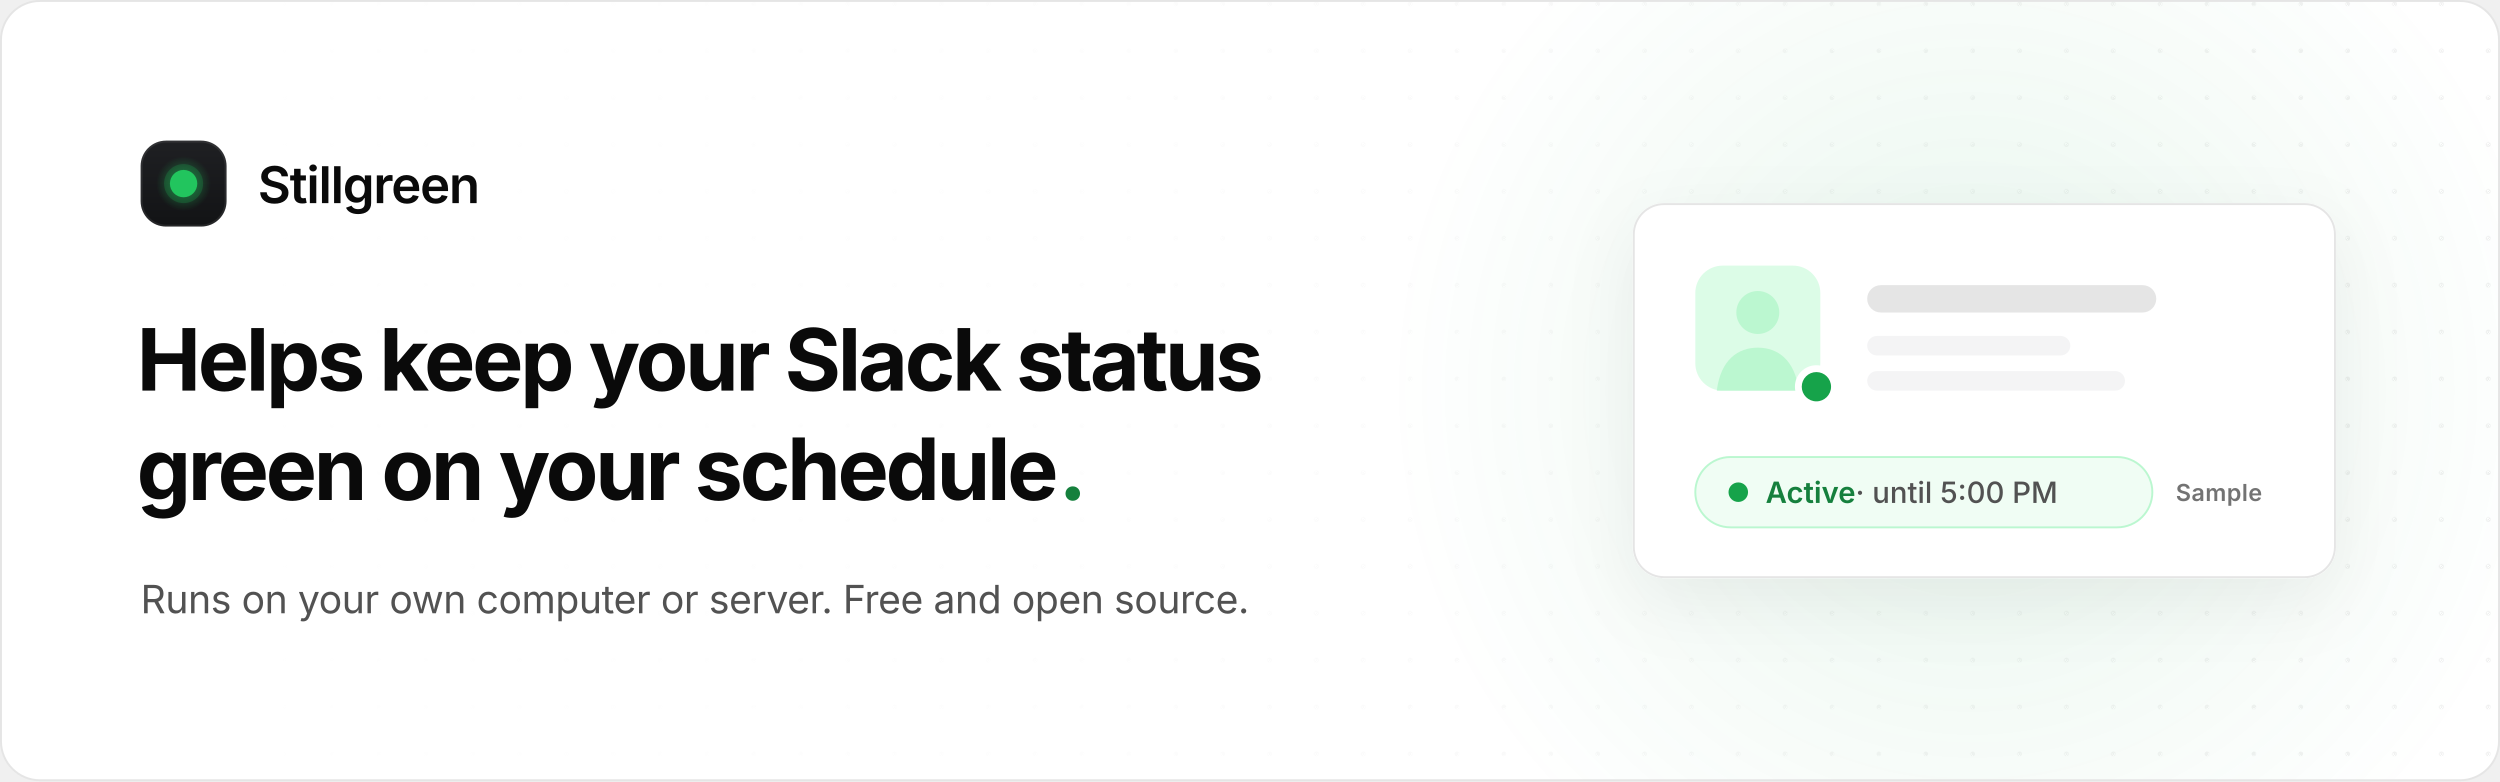
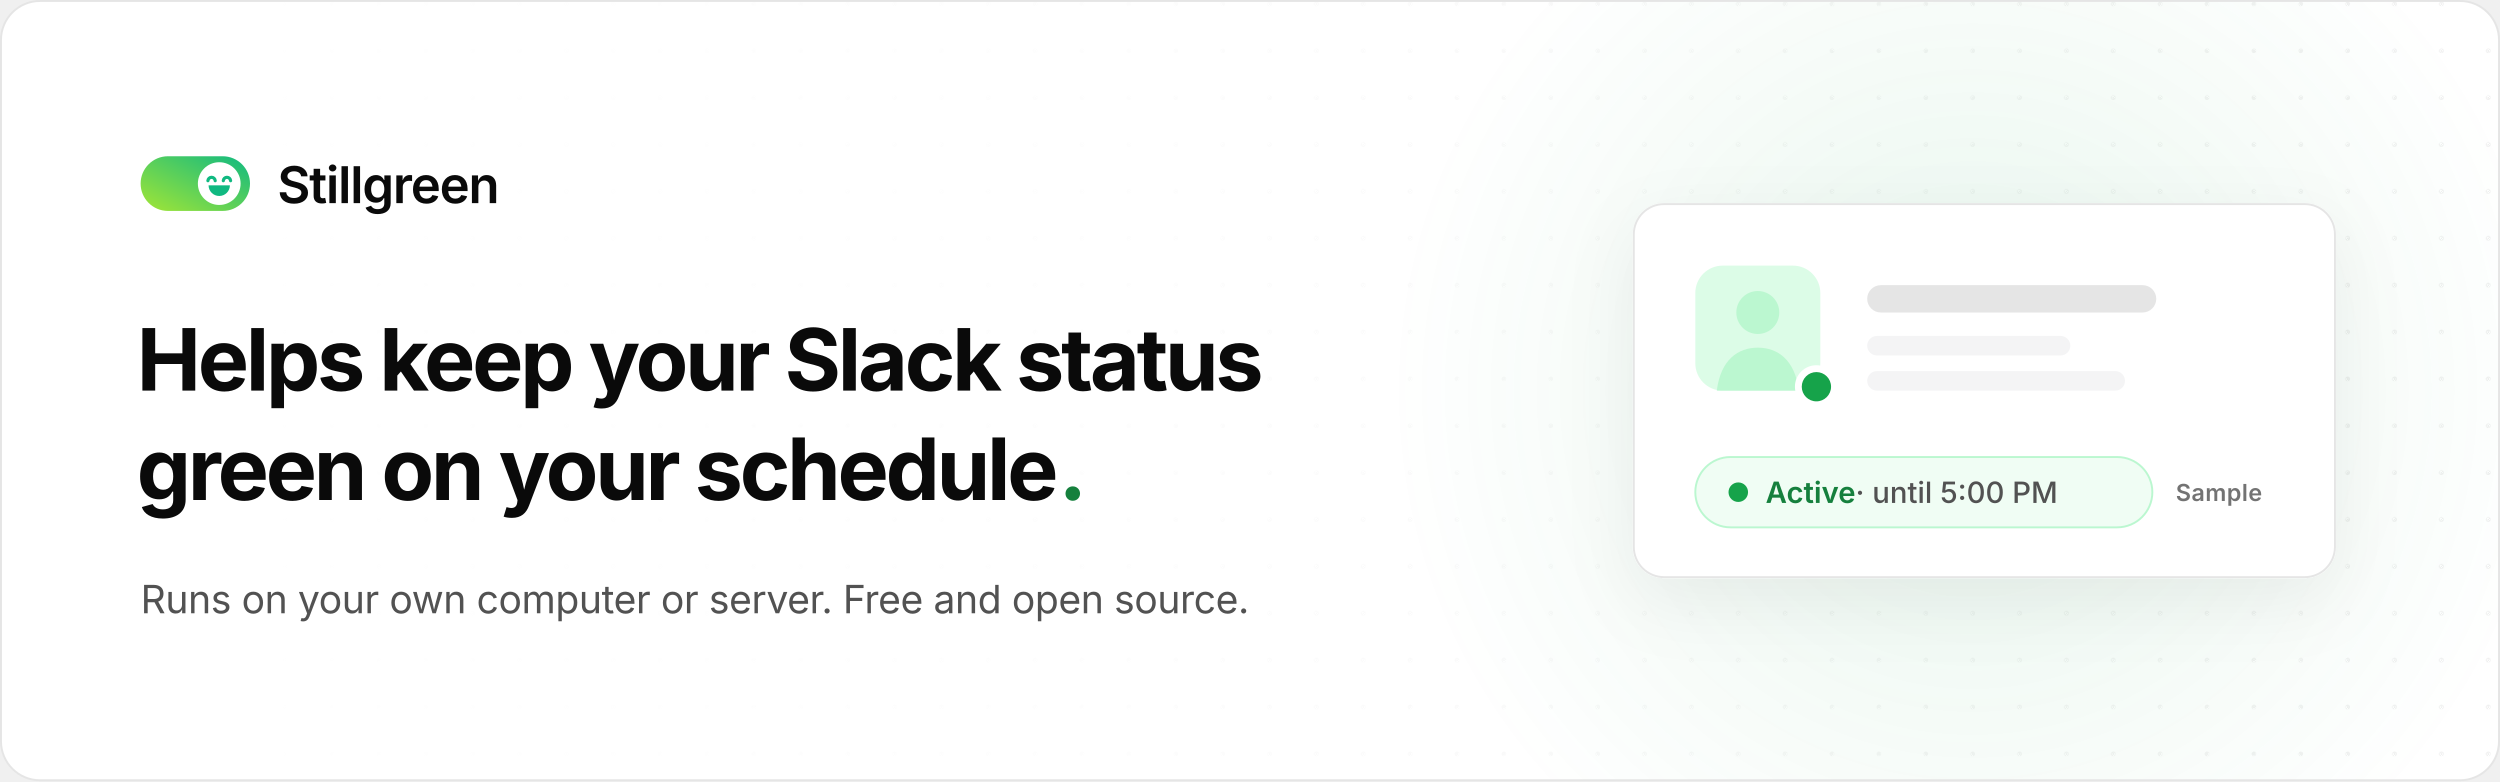
<svg xmlns="http://www.w3.org/2000/svg" width="1280" height="400" viewBox="0 0 1280 400" role="img" aria-labelledby="title desc">
  <defs>
    <clipPath id="frame">
      <rect x="0.5" y="0.5" width="1279" height="399" rx="20" />
    </clipPath>
    <pattern id="dots" width="24" height="24" patternUnits="userSpaceOnUse">
      <circle cx="2" cy="2" r="1.2" fill="#f0f0f0" />
    </pattern>
    <radialGradient id="glow" cx="0.5" cy="0.5" r="0.5">
      <stop offset="0" stop-color="#16a34a" stop-opacity="0.10" />
      <stop offset="1" stop-color="#16a34a" stop-opacity="0" />
    </radialGradient>
    <linearGradient id="fade" x1="0" y1="0" x2="1" y2="0">
      <stop offset="0" stop-color="#ffffff" stop-opacity="1" />
      <stop offset="0.45" stop-color="#ffffff" stop-opacity="0.85" />
      <stop offset="1" stop-color="#ffffff" stop-opacity="0" />
    </linearGradient>
-     <linearGradient id="mark" x1="0" y1="0" x2="0" y2="1">
-       <stop offset="0" stop-color="#1f2023" />
-       <stop offset="1" stop-color="#121315" />
+     <linearGradient id="mark" x1="0" y1="1" x2="1" y2="0">
+       <stop offset="0" stop-color="#a3e635" />
+       <stop offset="1" stop-color="#10b981" />
    </linearGradient>
-     <radialGradient id="dotglow" cx="0.5" cy="0.5" r="0.5">
-       <stop offset="0" stop-color="#22c55e" stop-opacity="0.55" />
-       <stop offset="1" stop-color="#22c55e" stop-opacity="0" />
-     </radialGradient>
    <filter id="shadow" x="-20%" y="-20%" width="140%" height="160%">
      <feDropShadow dx="0" dy="12" stdDeviation="18" flood-color="#000000" flood-opacity="0.06" />
    </filter>
  </defs>
  <g clip-path="url(#frame)">
    <rect width="1280" height="400" fill="#ffffff" />
    <rect width="1280" height="400" fill="url(#dots)" />
    <rect width="1280" height="400" fill="url(#fade)" />
    <circle cx="1010" cy="200" r="300" fill="url(#glow)" />
  </g>
  <rect x="0.5" y="0.5" width="1279" height="399" rx="20" fill="none" stroke="#e5e5e5" />
  <g font-family="Inter, -apple-system, BlinkMacSystemFont, 'Segoe UI', Roboto, Helvetica, Arial, sans-serif">
-     <rect x="72" y="72" width="44" height="44" rx="13" fill="url(#mark)" />
-     <rect x="72.5" y="72.5" width="43" height="43" rx="12.5" fill="none" stroke="#ffffff" stroke-opacity="0.08" />
-     <circle cx="94" cy="94" r="14" fill="url(#dotglow)" />
-     <circle cx="94" cy="94" r="10" fill="#22c55e" fill-opacity="0.2" />
-     <circle cx="94" cy="94" r="7" fill="#22c55e" />
-     <text x="132" y="104" fill="#0a0a0a" font-size="26" font-weight="600" letter-spacing="-0.6">Stillgreen</text>
+     <g transform="translate(72 80) scale(0.875)">
+       <rect width="64" height="32" rx="16" fill="url(#mark)" />
+       <circle cx="46" cy="16" r="12.5" fill="#fff" />
+       <path d="M39.38 14.31A2.13 2.13 0 0 1 43.63 14.31" fill="none" stroke="#10b981" stroke-width="1.88" stroke-linecap="round" />
+       <path d="M48.38 14.31A2.13 2.13 0 0 1 52.63 14.31" fill="none" stroke="#10b981" stroke-width="1.88" stroke-linecap="round" />
+       <path d="M39.75 17H52.25A6.25 6.25 0 0 1 39.75 17Z" fill="#10b981" />
+     </g>
+     <text x="142" y="104" fill="#0a0a0a" font-size="26" font-weight="600" letter-spacing="-0.6">Stillgreen</text>
    <text x="70" y="200" fill="#0a0a0a" font-size="44" font-weight="700" letter-spacing="-1.6">Helps keep your Slack status</text>
    <text x="70" y="256" fill="#0a0a0a" font-size="44" font-weight="700" letter-spacing="-1.6">green on your schedule<tspan fill="#15803d">.</tspan>
    </text>
    <text x="72" y="314" fill="#525252" font-size="20" letter-spacing="-0.2">Runs on your own computer or server. Free and open source.</text>
    <g filter="url(#shadow)">
      <rect x="836" y="104" width="360" height="192" rx="16" fill="#ffffff" />
    </g>
    <rect x="836.5" y="104.5" width="359" height="191" rx="15.5" fill="none" stroke="#e5e5e5" />
    <rect x="868" y="136" width="64" height="64" rx="14" fill="#dcfce7" />
    <circle cx="900" cy="160" r="11" fill="#bbf7d0" />
    <path d="M879 200 C 881 184 890 178 900 178 C 910 178 919 184 921 200 Z" fill="#bbf7d0" />
    <circle cx="930" cy="198" r="11" fill="#ffffff" />
    <circle cx="930" cy="198" r="7.5" fill="#16a34a" />
    <rect x="956" y="146" width="148" height="14" rx="7" fill="#e5e5e5" />
    <rect x="956" y="172" width="104" height="10" rx="5" fill="#f4f4f5" />
    <rect x="956" y="190" width="132" height="10" rx="5" fill="#f4f4f5" />
    <rect x="868" y="234" width="234" height="36" rx="18" fill="#f0fdf4" stroke="#bbf7d0" />
    <circle cx="890" cy="252" r="5" fill="#16a34a" />
    <text x="904" y="257.5" fill="#15803d" font-size="15" font-weight="600">Active<tspan fill="#525252" font-weight="500"> · until 5:00 PM</tspan>
    </text>
    <text x="1114" y="256.5" fill="#737373" font-size="12" font-weight="600" letter-spacing="0.2">Sample</text>
  </g>
</svg>
